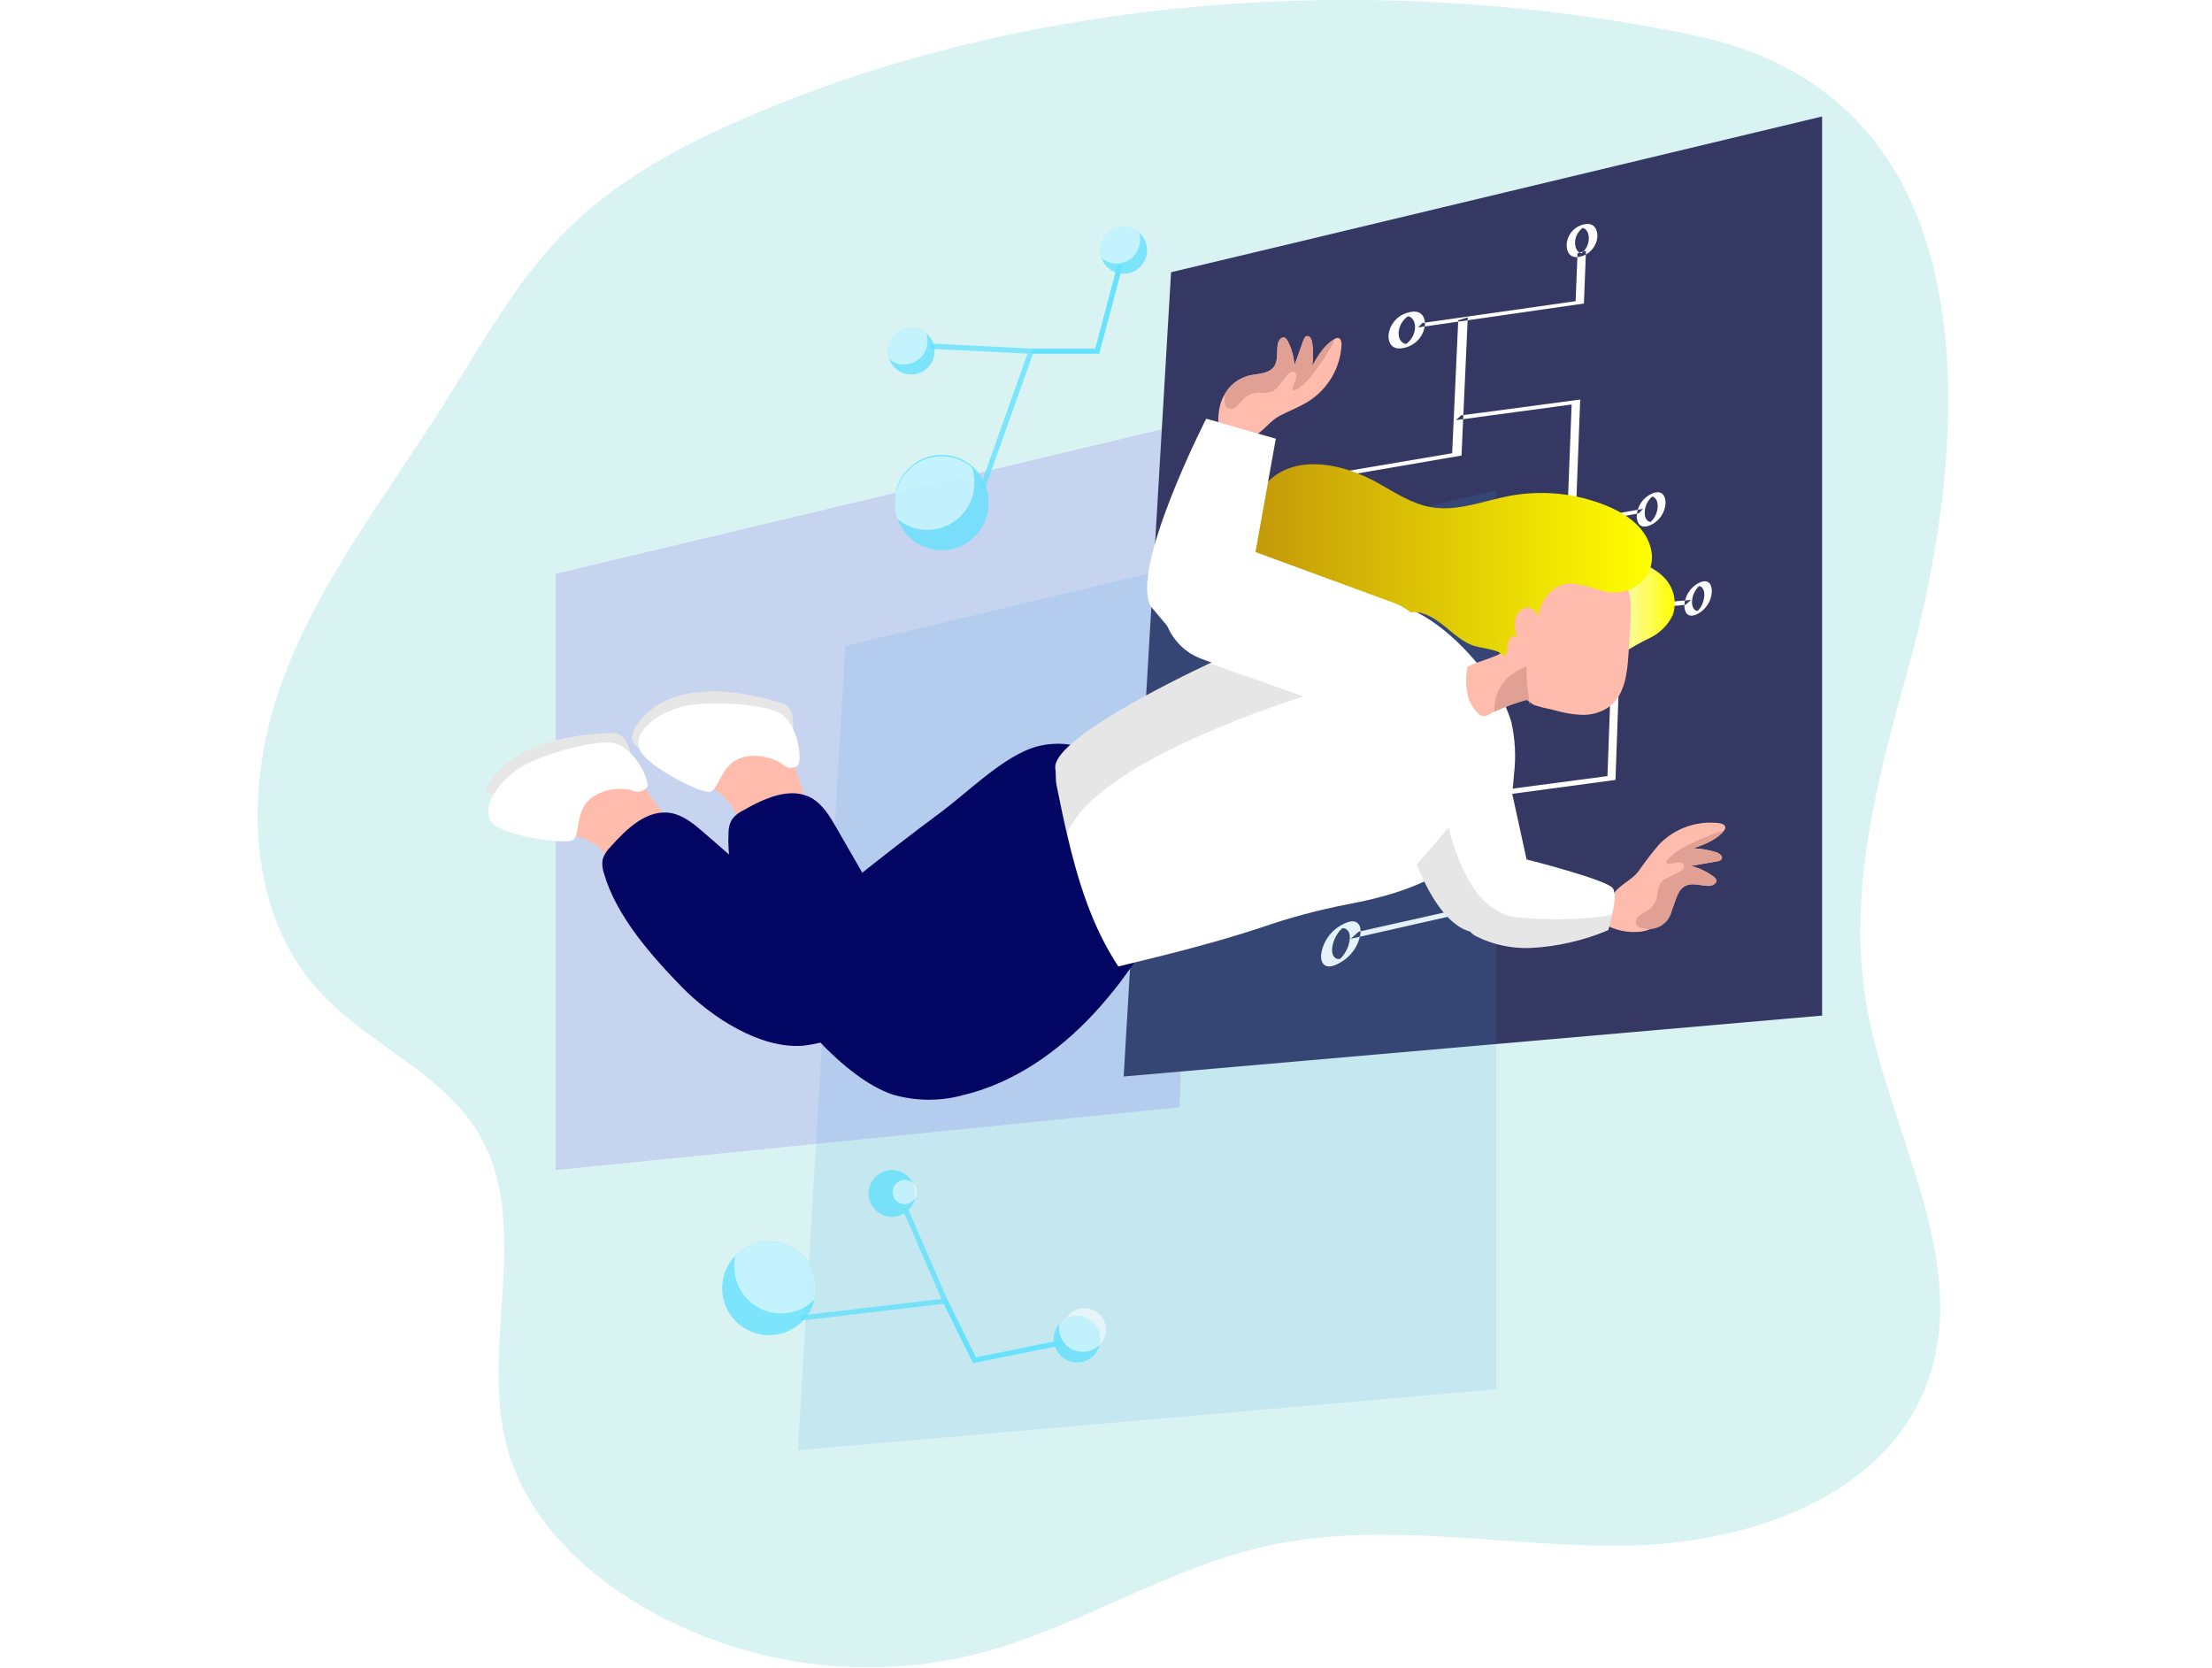
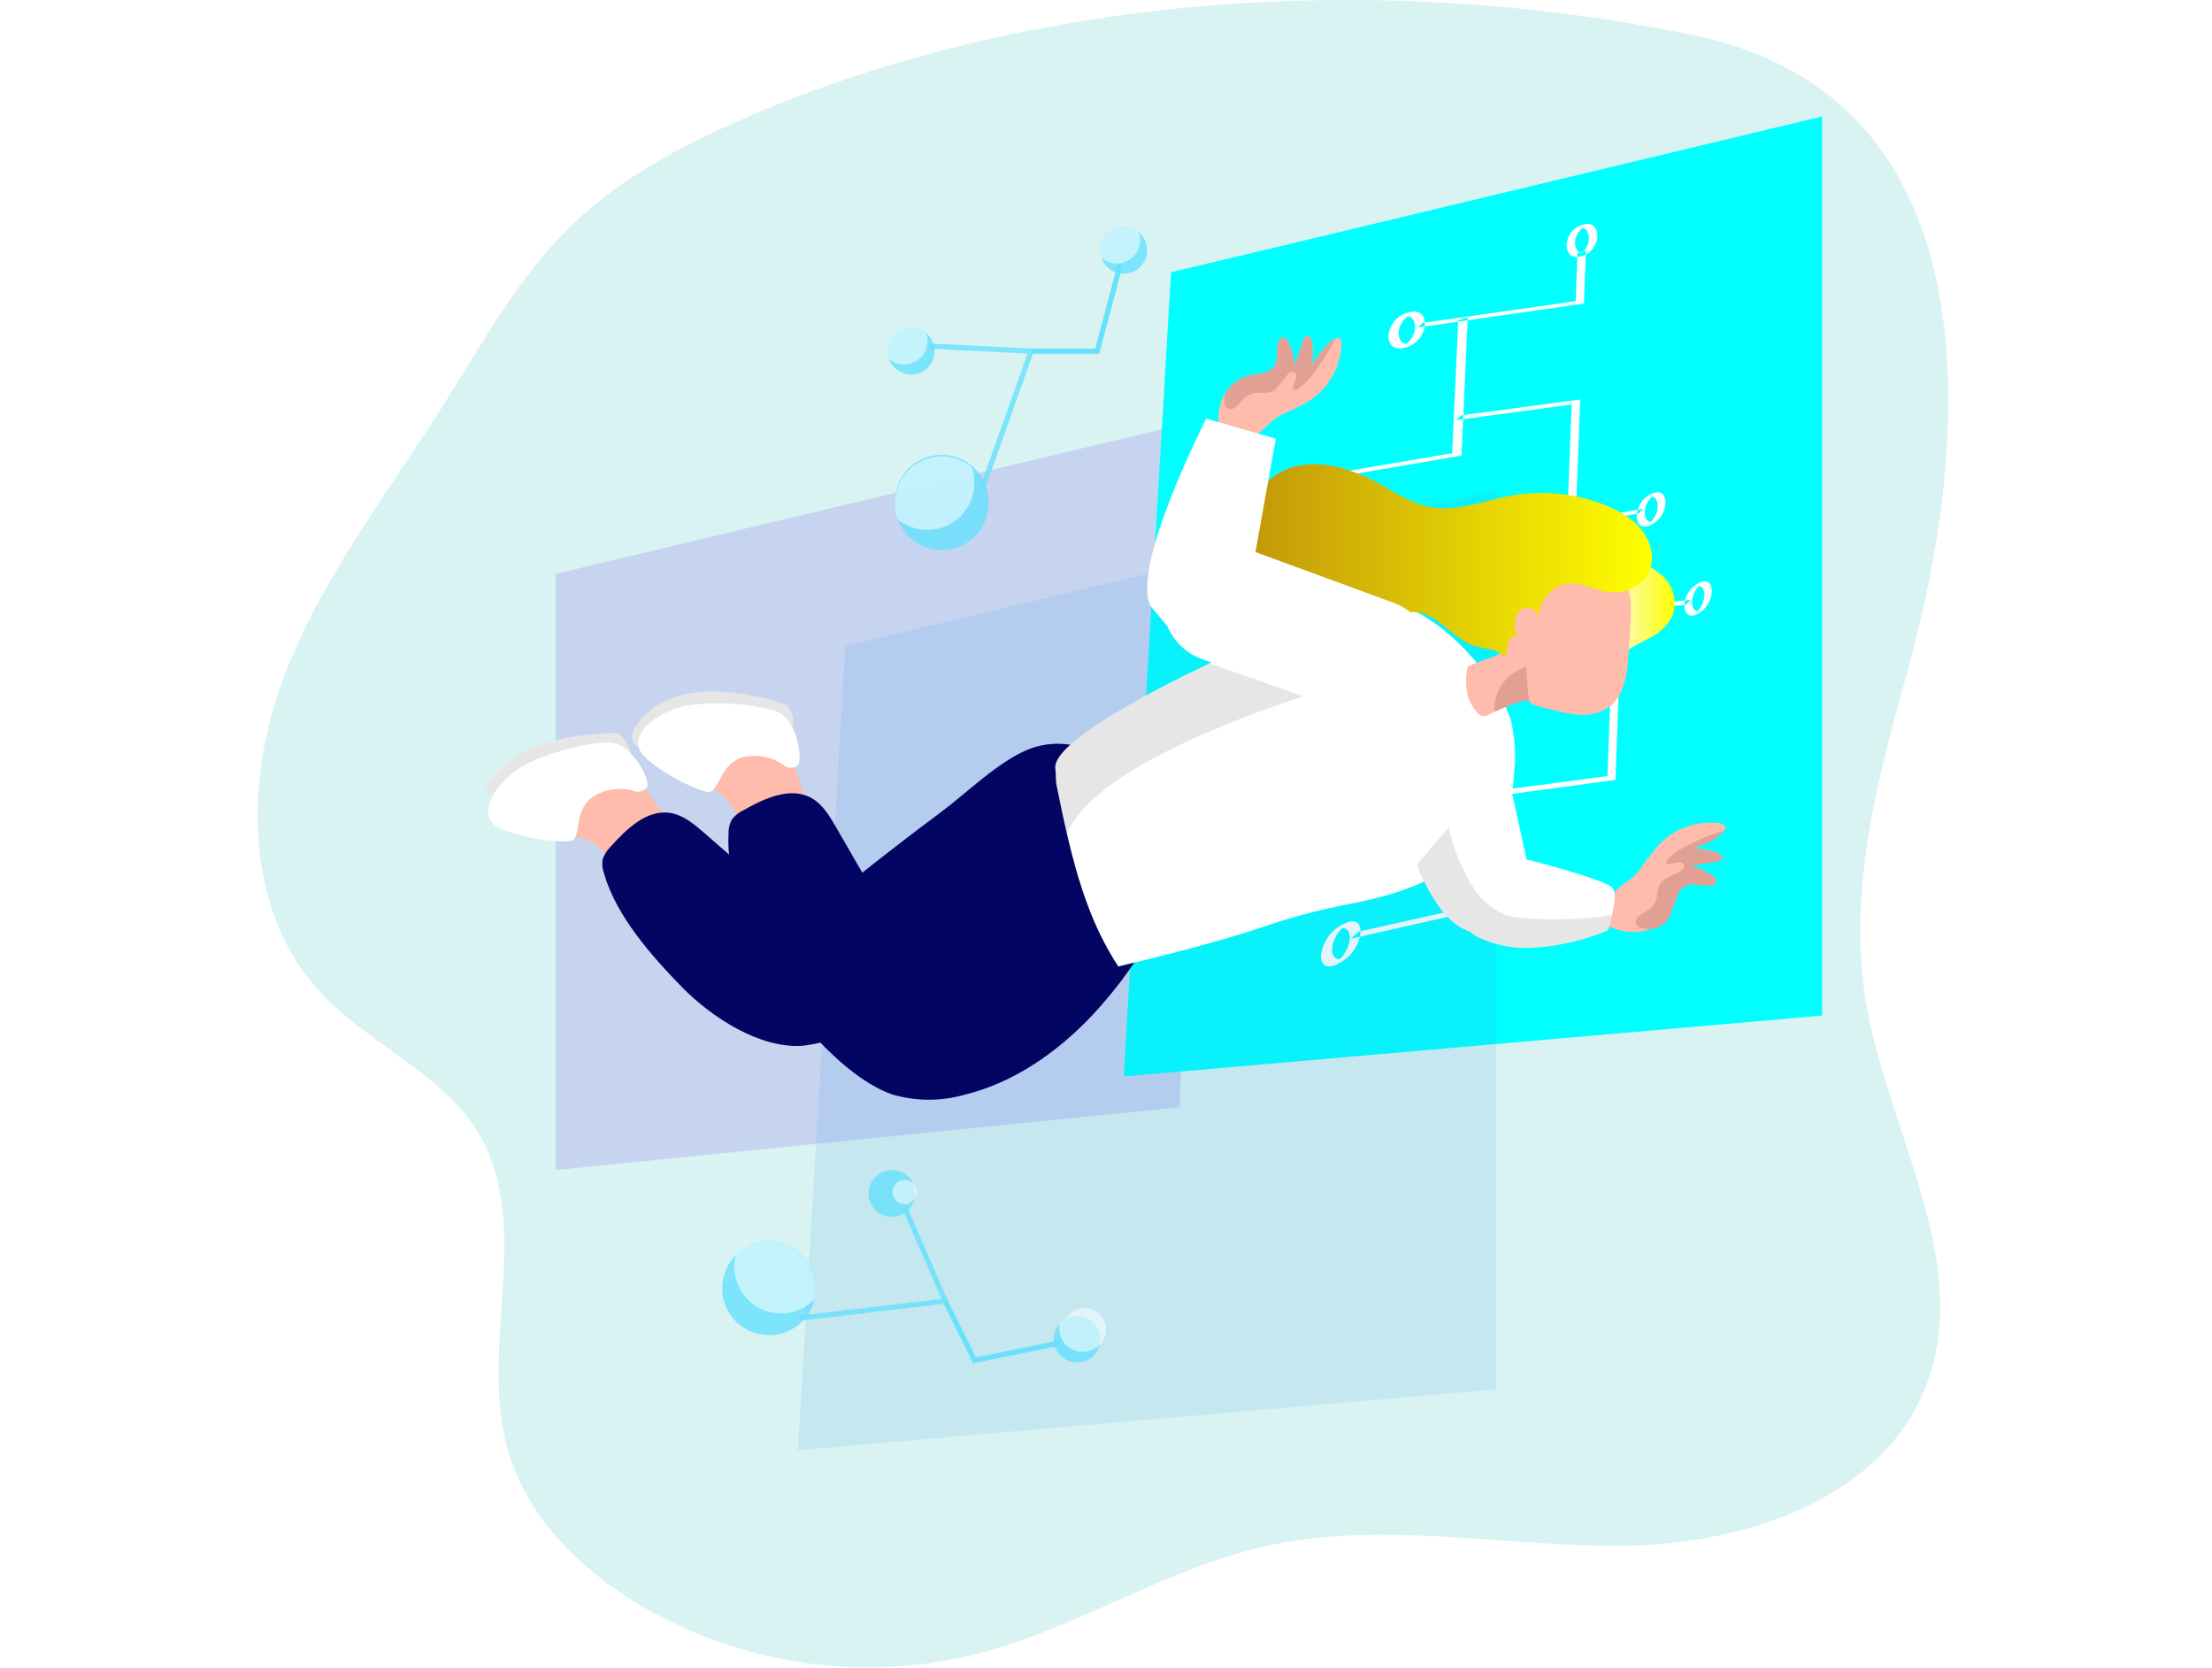
<svg xmlns="http://www.w3.org/2000/svg" style="isolation:isolate" viewBox="0 0 406 306" width="406pt" height="306pt">
  <defs>
    <clipPath id="_clipPath_KEjY4NbBACDIJxiVEqF3HNMqMSkG2ywh">
      <rect width="406" height="306" />
    </clipPath>
  </defs>
  <g clip-path="url(#_clipPath_KEjY4NbBACDIJxiVEqF3HNMqMSkG2ywh)">
    <g>
      <g>
        <g opacity="0.18">
          <animateMotion dur="64s" repeatCount="indefinite" path="M 24 4 C 15 0 8 0 4 8 C 2 12 11 16 15 8 C 18 3 40 12 24 4">

</animateMotion>
          <path d=" M 137.404 21.369 C 125.435 26.518 113.683 32.715 104.392 41.848 C 94.914 51.178 88.45 63.108 81.383 74.326 C 70.768 91.128 58.225 107.07 51.534 125.79 C 44.843 144.51 45.238 167.44 58.719 182.058 C 67.615 191.715 81.264 196.884 87.926 208.161 C 97.81 224.963 87.926 247.004 93.125 265.842 C 96.535 278.088 106.181 287.794 117.112 294.387 C 135.894 305.579 158.352 308.853 179.548 303.49 C 197.843 298.755 214.141 287.774 232.564 283.722 C 254.121 278.958 276.527 284.028 298.597 283.673 C 320.668 283.317 345.634 274.886 353.551 254.269 C 362.229 231.625 346.415 207.637 342.461 183.738 C 339.19 163.744 344.438 143.433 349.914 123.922 C 362.061 80.651 366.508 18.018 310.833 6.454 C 254.289 -5.278 190.469 -1.443 137.404 21.369 Z " fill="#2dbabe" />
        </g>
      </g>
      <g>
        <g opacity="0.18">
          <path d=" M 101.99 105.311 L 221.406 76.846 L 216.503 203.219 L 101.99 214.734 L 101.99 105.311 L 101.99 105.311 Z " fill="#6d4ae1" />
        </g>
      </g>
      <g>
        <animateMotion dur="14s" repeatCount="indefinite" path="M 0 0 C 0.5 -4.5 1 -9 3 -10 C 2 -7 -1 -3.5 0 0">

</animateMotion>
-         <path d=" M 237.457 44.595 L 334.436 21.378 L 334.436 186.387 L 206.244 197.566 L 214.942 49.962 L 237.457 44.595 L 237.457 44.595 Z " fill="#343863" />
+         <path d=" M 237.457 44.595 L 334.436 21.378 L 334.436 186.387 L 206.244 197.566 L 214.942 49.962 L 237.457 44.595 L 237.457 44.595 Z " fill="cyan" />
        <path d=" M 296.512 143.136 L 297.283 121.52 L 239.443 128.291 L 241.588 88.183 L 268.254 83.606 L 269.401 58.255 L 267.651 58.788 L 266.535 83.181 L 239.631 87.738 L 237.368 129.516 L 295.761 122.548 L 295.039 142.434 L 269.075 145.864 L 268.146 166.778 L 249.357 170.998 L 247.933 172.293 L 269.856 167.322 L 270.765 146.605 L 296.512 143.136 L 296.512 143.136 Z  M 310.369 110.105 L 276.023 113.149 L 275.529 124.831 L 277.229 124.001 L 277.654 113.89 L 309.361 111.004 L 310.369 110.105 L 310.369 110.105 Z  M 301.582 93.381 L 289.188 95.605 L 290.038 73.327 L 268.175 76.233 L 267.226 77.103 L 288.467 74.237 L 287.597 96.613 L 300.762 94.222 L 301.582 93.381 L 301.582 93.381 Z  M 290.72 55.705 L 291.096 46.028 L 289.544 46.483 L 289.198 55.27 L 261.069 59.283 L 260.288 60.093 L 290.72 55.705 L 290.72 55.705 Z  M 249.732 171.117 C 249.792 169.842 249.149 168.152 246.312 169.723 C 244.193 170.842 242.757 172.929 242.468 175.308 C 242.399 176.602 243.061 178.362 245.957 176.672 C 248.039 175.539 249.445 173.47 249.732 171.117 Z  M 244.494 174.141 C 244.63 172.708 245.284 171.373 246.332 170.385 C 246.797 170.217 247.844 170.623 247.756 172.253 C 247.62 173.656 246.997 174.968 245.996 175.96 C 245.393 176.158 244.415 175.782 244.494 174.141 Z  M 314.204 108.573 C 314.204 107.525 313.769 106.023 311.792 106.991 C 310.252 107.799 309.25 109.357 309.153 111.093 C 309.153 112.151 309.608 113.673 311.614 112.655 C 313.129 111.838 314.11 110.291 314.204 108.573 L 314.204 108.573 Z  M 310.557 110.391 C 310.608 109.329 311.06 108.326 311.822 107.584 C 312.148 107.495 312.879 107.96 312.81 109.294 C 312.77 110.348 312.344 111.35 311.614 112.111 C 311.219 112.19 310.517 111.716 310.557 110.411 L 310.557 110.391 Z  M 305.704 92.324 C 305.704 91.266 305.249 89.715 303.174 90.604 C 301.565 91.328 300.499 92.894 300.416 94.656 C 300.416 95.734 300.871 97.305 302.976 96.356 C 304.563 95.622 305.613 94.07 305.704 92.324 Z  M 301.879 94.004 C 301.921 92.921 302.394 91.9 303.193 91.167 C 303.539 91.098 304.31 91.602 304.261 92.956 C 304.224 94.025 303.77 95.036 302.996 95.773 C 302.561 95.842 301.839 95.328 301.879 94.004 Z  M 293.191 43.34 C 293.191 42.263 292.717 40.622 290.512 41.235 C 288.821 41.691 287.621 43.191 287.547 44.941 C 287.547 46.028 288.032 47.699 290.265 47.037 C 291.931 46.557 293.107 45.071 293.191 43.34 Z  M 289.089 44.526 C 289.111 43.46 289.63 42.465 290.493 41.838 C 290.858 41.838 291.669 42.431 291.619 43.815 C 291.589 44.862 291.092 45.84 290.265 46.483 C 289.85 46.483 289.089 45.86 289.089 44.526 Z  M 261.543 59.559 C 261.593 58.383 261 56.594 258.381 57.385 C 256.434 57.897 255.02 59.579 254.852 61.585 C 254.793 62.781 255.406 64.551 258.064 63.75 C 259.985 63.217 261.372 61.546 261.543 59.559 L 261.543 59.559 Z  M 256.71 61.022 C 256.796 59.829 257.417 58.739 258.4 58.057 C 258.835 58.008 259.794 58.65 259.725 60.162 C 259.645 61.34 259.052 62.424 258.104 63.127 C 257.55 63.108 256.641 62.495 256.71 61.022 Z " fill-rule="evenodd" fill="rgb(255,255,255)" />
      </g>
      <g>
        <animateMotion dur="10s" repeatCount="indefinite" path="M 0 0 C -5 -4 3.333 -2 5 -3 C 9 -5 13 0 10 0 C 6 0 5 4 0 0">

</animateMotion>
        <path d=" M 177.66 113.178 L 274.639 89.962 L 274.639 254.97 L 146.457 266.149 L 155.155 118.545 L 177.66 113.178 L 177.66 113.178 Z " fill="#429de0" fill-opacity="0.14" />
      </g>
      <g>
        <linearGradient id="_lgradient_0" x1="0" y1="0.5" x2="1" y2="0.5" gradientTransform="matrix(11.351,0,0,17.175,296.03,102.872)" gradientUnits="userSpaceOnUse">
          <stop offset="0%" stop-opacity="1" style="stop-color:lightgoldenrodyellow" />
          <stop offset="100%" stop-opacity="1" style="stop-color:yellow" />
        </linearGradient>
        <path d=" M 305.635 106.201 C 307.289 108.024 307.816 110.605 307.008 112.931 C 306.119 114.747 304.642 116.21 302.818 117.083 C 301.007 117.946 299.26 118.937 297.589 120.048 C 297.095 118.071 298.4 115.995 298.39 113.92 C 298.39 112.062 297.401 110.381 296.64 108.672 C 296.071 107.532 295.894 106.236 296.136 104.985 C 297.362 100.547 303.915 104.165 305.635 106.201 Z " fill="url(#_lgradient_0)" />
        <path d=" M 146.24 141.733 C 145.627 139.519 144.975 137.226 143.482 135.486 C 141.93 133.829 139.91 132.684 137.69 132.205 C 132.894 130.988 127.812 131.672 123.507 134.112 C 122.904 134.386 122.415 134.861 122.124 135.456 C 121.992 135.931 122.009 136.435 122.173 136.899 C 122.875 139.43 125.138 141.199 127.342 142.563 C 129.546 143.927 132.027 145.093 133.697 147.109 C 136.831 150.905 137.947 162.706 145.607 158.97 C 152.002 155.837 147.554 146.467 146.24 141.733 Z " fill="rgb(255,187,171)" />
        <path d=" M 145.538 133.727 C 145.538 133.727 146.012 130.623 144.214 129.309 C 144.214 129.309 125.751 122.39 117.696 131.977 C 109.64 141.565 132.926 137.048 132.926 137.048 L 145.538 133.727 Z " fill="#e6e6e6" />
        <path d=" M 146.517 140.438 C 145.703 141.105 144.524 141.08 143.739 140.378 C 142.326 139.153 138.303 137.908 135.299 139.39 C 132.294 140.873 131.889 144.885 130.307 145.32 C 128.726 145.755 118.565 140.507 117.369 137.532 C 116.174 134.557 119.939 131.266 124.644 129.833 C 129.349 128.399 140.952 129.151 143.601 131.177 C 146.25 133.203 147.248 138.59 146.517 140.438 Z " fill="rgb(255,255,255)" />
        <path d=" M 205.651 180.21 C 204.079 182.256 202.419 184.233 200.66 186.14 C 194.176 193.059 186.071 198.752 176.85 200.966 C 172.587 202.15 168.079 202.12 163.833 200.877 C 155.007 197.912 144.303 185.448 140.458 177.314 C 137.038 170.069 133.282 161.026 133.717 152.891 C 133.7 152.017 133.915 151.154 134.34 150.391 C 134.895 149.662 135.622 149.081 136.455 148.701 C 140.319 146.506 145.103 144.302 148.978 146.477 C 150.954 147.613 152.249 149.719 153.406 151.725 Q 156.292 156.746 159.197 161.777 C 162.587 167.707 165.217 171.453 171.631 167.41 C 177.294 163.842 181.841 158.673 186.644 154.087 C 193.029 147.999 200.768 142.227 209.585 142.276 C 213.34 142.276 217.373 143.591 219.419 146.744 C 222.532 151.537 219.755 157.853 216.899 162.805 C 213.533 168.845 209.775 174.659 205.651 180.21 L 205.651 180.21 Z " fill="rgb(02,05,98)" />
        <path d=" M 119.03 145.607 C 117.867 143.623 116.285 141.916 114.394 140.606 C 112.383 139.547 110.099 139.123 107.842 139.39 C 102.91 139.803 98.328 142.104 95.052 145.815 C 94.567 146.265 94.261 146.876 94.192 147.534 C 94.217 148.027 94.393 148.499 94.696 148.888 C 96.189 151.043 98.877 151.992 101.437 152.545 C 103.997 153.099 106.685 153.415 108.919 154.779 C 113.119 157.349 118.022 168.142 124.041 162.113 C 129.072 157.072 121.817 149.659 119.03 145.607 Z " fill="rgb(255,187,171)" />
        <path d=" M 115.758 138.273 C 115.758 138.273 115.195 135.19 113.07 134.527 C 113.07 134.527 93.362 133.994 88.855 145.686 C 88.855 145.686 104.886 145.528 104.886 145.528 L 115.758 138.273 Z " fill="#e6e6e6" />
        <path d=" M 118.872 144.292 C 118.32 145.191 117.195 145.552 116.223 145.142 C 114.493 144.451 110.293 144.579 107.94 146.991 C 105.588 149.402 106.497 153.297 105.133 154.176 C 103.769 155.056 92.462 153.455 90.367 151.033 C 88.272 148.612 90.753 144.273 94.736 141.377 C 98.719 138.481 109.927 135.447 113.09 136.484 C 116.253 137.522 118.961 142.316 118.872 144.292 Z " fill="rgb(255,255,255)" />
        <path d=" M 199.978 166.768 C 193.79 171.581 187.198 178.016 179.894 180.773 C 171.414 183.976 162.973 187.247 154.384 190.173 C 152.156 191.028 149.833 191.612 147.465 191.912 C 139.489 192.574 130.495 186.615 125.168 181.159 C 119.574 175.426 113.08 168.092 110.846 160.255 C 110.551 159.435 110.472 158.553 110.619 157.695 C 110.912 156.825 111.41 156.038 112.072 155.402 C 115.037 152.081 118.812 148.424 123.191 149.224 C 125.464 149.649 127.332 151.201 129.121 152.743 L 137.868 160.363 C 141.12 163.19 144.965 166.215 149.235 165.622 C 151.962 165.236 154.236 163.427 156.381 161.668 Q 164.347 155.273 172.531 149.185 C 177.472 145.528 183.284 139.667 188.997 137.433 C 194.146 135.456 201.46 136.445 203.822 141.95 C 205.858 146.744 204.425 152.941 203.15 157.764 C 202.567 159.701 201.678 165.444 199.978 166.768 Z " fill="rgb(02, 05, 98)" />
        <path d=" M 275.944 167.717 C 274.343 169.98 272.317 171.552 269.856 170.959 C 269.645 170.922 269.44 170.863 269.243 170.781 C 265.022 169.199 261.889 163.279 260.011 158.653 C 259.228 156.735 258.552 154.775 257.985 152.783 L 273.621 127.688 L 280.194 157.715 C 280.194 157.715 278.771 163.763 275.944 167.717 Z " fill="rgb(255,255,255)" />
        <path d=" M 247.34 165.967 C 241.975 167.003 236.69 168.42 231.526 170.208 C 222.908 173.074 214.072 175.228 205.265 177.373 C 200.442 170.079 197.833 161.668 195.846 153.099 C 195.154 150.134 194.532 147.099 193.929 144.115 C 193.721 143.126 193.84 142.059 193.701 141.031 C 193.01 135.931 215.04 125.009 222.008 121.748 Q 231.951 117.083 242.231 113.218 C 247.172 111.36 252.687 109.62 257.689 111.36 C 264.36 113.683 270.933 120.66 274.59 126.492 C 275.822 128.362 276.771 130.403 277.407 132.551 C 278.102 135.677 278.266 138.898 277.891 142.078 C 277.585 145.815 277.387 149.116 274.926 151.883 C 272.02 154.985 268.693 157.663 265.042 159.84 C 259.656 163.131 253.508 164.811 247.34 165.967 Z " fill="rgb(255,255,255)" />
        <g opacity="0.1">
          <path d=" M 195.846 153.099 C 195.154 150.134 194.532 147.099 193.929 144.115 C 193.721 143.126 193.84 142.059 193.701 141.031 C 193.01 135.931 215.04 125.009 222.008 121.748 L 239.315 127.816 C 239.315 127.816 200.996 139.42 195.846 153.099 Z " fill="rgb(2,2,2)" style="&#10;" />
        </g>
        <path d=" M 305.635 106.201 C 307.289 108.024 307.816 110.605 307.008 112.931 C 306.119 114.747 304.642 116.21 302.818 117.083 C 301.007 117.946 299.26 118.937 297.589 120.048 C 297.095 118.071 298.4 115.995 298.39 113.92 C 298.39 112.062 297.401 110.381 296.64 108.672 C 296.071 107.532 295.894 106.236 296.136 104.985 C 297.362 100.547 303.915 104.165 305.635 106.201 Z " fill="none" />
        <path d=" M 285.59 130.416 L 284.602 130.169 C 283.622 129.987 282.655 129.742 281.706 129.437 C 280.965 129.131 280.935 128.854 280.392 128.518 C 280.236 128.459 280.063 128.459 279.907 128.518 C 277.97 129.055 276.085 129.763 274.274 130.633 L 273.285 131.127 C 272.964 131.335 272.59 131.448 272.208 131.453 C 271.715 131.346 271.285 131.047 271.012 130.623 C 270.413 129.92 269.929 129.126 269.579 128.271 C 269.025 126.369 268.944 124.36 269.342 122.42 C 269.342 122.143 272.959 120.997 273.394 120.809 C 274.382 120.384 275.736 120.077 276.023 119.069 C 276.31 118.061 275.361 116.015 275.203 114.948 C 274.921 113.633 275.003 112.266 275.44 110.994 C 276.221 109.017 278.128 107.831 279.937 106.784 C 281.574 105.772 283.313 104.937 285.126 104.293 C 288.308 103.274 291.735 103.316 294.891 104.412 C 295.69 104.667 296.439 105.058 297.105 105.568 C 299.437 107.476 299.457 110.965 299.269 113.969 L 298.904 120.008 C 298.676 123.537 298.232 127.52 295.425 129.674 C 293.88 130.769 292.007 131.303 290.117 131.187 C 288.584 131.099 287.066 130.84 285.59 130.416 L 285.59 130.416 Z " fill="rgb(255,187,171)" />
        <linearGradient id="_lgradient_1" x1="0" y1="0.5" x2="1" y2="0.5" gradientTransform="matrix(86.39,0,0,36.693,216.814,85.193)" gradientUnits="userSpaceOnUse">
          <stop offset="0%" stop-opacity="1" style="stop-color:darkgoldenrod" />
          <stop offset="100%" stop-opacity="1" style="stop-color: yellow;" />
        </linearGradient>
        <path d=" M 294.772 108.573 C 292.539 108.177 290.344 106.981 288.061 107.09 C 284.711 107.238 282.596 110.49 282.24 113.534 C 282.283 112.811 281.913 112.125 281.285 111.765 C 280.656 111.404 279.877 111.431 279.275 111.834 C 277.772 112.902 277.703 115.462 278.563 116.915 C 278.322 116.765 278.031 116.717 277.755 116.782 C 277.479 116.847 277.239 117.019 277.09 117.26 C 276.81 117.762 276.664 118.327 276.665 118.901 C 276.678 119.474 276.505 120.036 276.171 120.502 C 274.797 119.02 272.465 119.128 270.537 118.526 C 268.61 117.923 266.871 116.331 265.2 114.977 C 263.53 113.623 261.612 112.328 259.468 112.328 C 257.982 112.42 256.536 112.845 255.237 113.574 C 251.605 115.318 248.138 117.389 244.879 119.761 C 243.544 120.942 241.877 121.684 240.106 121.886 C 238.095 121.829 236.109 121.428 234.235 120.7 C 230.486 119.337 226.982 117.378 223.857 114.898 C 221.567 113.309 219.623 111.271 218.144 108.909 C 216.659 106.507 216.402 103.544 217.452 100.923 C 219.498 96.534 225.25 95.556 228.917 92.403 C 230.558 90.98 231.783 89.102 233.464 87.718 C 238.751 83.409 246.718 85.247 252.697 88.528 C 255.929 90.308 259.072 92.482 262.71 93.095 C 267.533 93.925 272.317 91.899 277.13 90.999 C 283.046 89.904 289.151 90.515 294.733 92.759 C 297.836 94.014 300.89 95.931 302.373 98.936 C 305.051 104.392 300.871 109.255 295.375 108.672 L 294.772 108.573 Z " fill="url(#_lgradient_1)" />
        <path d=" M 280.826 129.408 C 280.767 129.22 280.708 129.052 280.649 128.874 C 280.621 128.733 280.544 128.607 280.431 128.518 C 280.275 128.459 280.103 128.459 279.947 128.518 C 278.013 129.053 276.13 129.761 274.323 130.633 L 274.323 130.633 C 274.323 130.633 273.552 124.762 280.194 122.331 C 280.161 124.693 280.376 127.051 280.836 129.368 C 280.836 129.368 280.836 129.388 280.826 129.408 Z " fill="rgb(224,161,148)" />
        <path d=" M 313.611 162.587 C 312.178 162.587 310.646 161.915 309.351 162.587 C 307.829 163.328 307.601 165.345 306.91 166.887 C 306.116 168.565 304.697 169.867 302.956 170.514 C 302.415 170.719 301.856 170.872 301.286 170.969 C 298.866 171.274 296.414 170.763 294.318 169.516 C 294.318 169.516 296.018 164.248 296.344 163.803 C 297.461 162.31 299.497 161.5 300.712 159.938 C 301.889 158.227 303.152 156.578 304.498 154.997 C 307.36 152.019 311.459 150.565 315.558 151.073 C 316.062 151.142 316.685 151.389 316.675 151.903 C 316.647 152.111 316.553 152.305 316.408 152.456 L 316.408 152.456 C 315.024 154.137 312.869 154.937 310.814 155.678 C 312.227 155.731 313.626 155.973 314.975 156.4 C 315.568 156.578 316.289 157.141 315.963 157.675 C 315.765 157.903 315.484 158.042 315.182 158.06 L 310.329 158.91 C 311.843 159.277 313.266 159.95 314.51 160.887 C 314.73 161.024 314.9 161.229 314.994 161.47 C 315.153 162.152 314.293 162.587 313.611 162.587 Z " fill="rgb(255,187,171)" />
        <path d=" M 313.611 162.587 C 312.178 162.587 310.646 161.915 309.351 162.587 C 307.829 163.328 307.601 165.345 306.91 166.887 C 306.72 168.115 306.006 169.201 304.954 169.863 C 303.901 170.525 302.614 170.697 301.424 170.336 C 301.047 170.299 300.696 170.127 300.436 169.852 C 300.117 169.28 300.25 168.562 300.752 168.142 C 301.254 167.764 301.79 167.433 302.353 167.153 C 303.243 166.561 303.875 165.653 304.122 164.613 C 304.172 163.725 304.397 162.855 304.785 162.053 C 305.152 161.627 305.612 161.289 306.129 161.065 L 308.106 160.077 C 308.408 159.941 308.68 159.746 308.906 159.503 C 309.132 159.246 309.172 158.874 309.005 158.574 C 308.745 158.317 308.378 158.2 308.017 158.258 C 307.256 158.317 305.051 159.138 306.089 157.744 C 306.911 156.852 307.885 156.112 308.965 155.56 C 311.101 154.385 313.345 153.418 315.667 152.674 C 315.918 152.589 316.176 152.526 316.437 152.486 L 316.437 152.486 C 315.054 154.166 312.899 154.967 310.843 155.708 C 312.256 155.76 313.656 156.003 315.004 156.43 C 315.597 156.608 316.319 157.171 315.993 157.705 C 315.795 157.933 315.513 158.071 315.212 158.09 L 310.359 158.94 C 311.873 159.307 313.296 159.979 314.54 160.917 C 314.76 161.054 314.93 161.259 315.024 161.5 C 315.153 162.152 314.293 162.587 313.611 162.587 Z " fill="rgb(224,161,148)" />
        <path d=" M 234.541 63.108 C 234.274 64.521 234.679 66.152 233.819 67.308 C 232.831 68.682 230.795 68.544 229.154 68.959 C 227.339 69.442 225.789 70.626 224.845 72.25 C 224.545 72.744 224.296 73.267 224.104 73.812 C 223.38 76.139 223.446 78.641 224.292 80.928 C 224.292 80.928 229.777 80.187 230.281 79.94 C 231.951 79.099 233.108 77.241 234.857 76.322 C 236.607 75.403 238.692 74.642 240.432 73.485 C 243.87 71.185 246.021 67.397 246.233 63.266 C 246.233 62.752 246.125 62.09 245.611 62.02 C 245.401 62.009 245.194 62.064 245.018 62.178 L 245.018 62.178 C 243.12 63.236 241.944 65.213 240.857 67.12 C 241.044 65.72 241.044 64.301 240.857 62.9 C 240.778 62.277 240.362 61.467 239.769 61.694 C 239.493 61.803 239.364 62.119 239.256 62.396 L 237.585 67.061 C 237.49 65.499 237.069 63.974 236.35 62.584 C 236.25 62.342 236.077 62.138 235.856 62.001 C 235.253 61.694 234.66 62.455 234.541 63.108 Z " fill="rgb(255,187,171)" />
        <path d=" M 234.541 63.108 C 234.274 64.521 234.679 66.152 233.819 67.308 C 232.831 68.682 230.795 68.544 229.154 68.959 C 227.339 69.442 225.789 70.626 224.845 72.25 C 224.761 72.746 224.731 73.25 224.756 73.752 C 224.745 74.108 224.857 74.457 225.072 74.741 C 225.572 75.161 226.302 75.161 226.802 74.741 C 227.275 74.32 227.706 73.853 228.087 73.347 C 228.827 72.573 229.834 72.11 230.904 72.052 C 231.788 72.163 232.685 72.096 233.543 71.855 C 234.024 71.566 234.436 71.175 234.749 70.708 L 236.112 69.038 C 236.296 68.757 236.539 68.521 236.824 68.346 C 237.113 68.166 237.485 68.194 237.743 68.415 C 237.964 68.726 238.012 69.128 237.872 69.483 C 237.684 70.214 236.478 72.28 238.04 71.459 C 239.048 70.812 239.934 69.992 240.659 69.038 C 242.196 67.145 243.543 65.105 244.682 62.949 C 244.814 62.72 244.923 62.479 245.008 62.228 L 245.008 62.228 C 243.11 63.285 241.934 65.262 240.847 67.17 C 241.035 65.769 241.035 64.35 240.847 62.949 C 240.768 62.327 240.353 61.516 239.76 61.744 C 239.483 61.852 239.354 62.169 239.246 62.445 L 237.585 67.061 C 237.49 65.499 237.069 63.974 236.35 62.584 C 236.25 62.342 236.077 62.138 235.856 62.001 C 235.253 61.694 234.66 62.455 234.541 63.108 Z " fill="rgb(224,161,148)" />
        <path d=" M 295.178 170.712 C 290.674 172.612 285.875 173.715 280.994 173.973 C 277.51 174.126 274.043 173.387 270.923 171.828 C 270.514 171.619 270.151 171.33 269.856 170.978 C 269.341 170.401 269.026 169.673 268.956 168.903 C 268.643 166.667 269.037 164.39 270.083 162.39 C 272.989 157.27 280.224 157.734 280.224 157.734 C 280.224 157.734 295.049 161.48 296.037 163.032 C 296.631 163.882 296.304 166.086 295.899 167.924 C 295.583 169.437 295.178 170.712 295.178 170.712 Z " fill="rgb(255,255,255)" />
        <path d=" M 294.772 108.573 C 292.539 108.177 290.344 106.981 288.061 107.09 C 284.711 107.238 282.596 110.49 282.24 113.534 C 282.283 112.811 281.913 112.125 281.285 111.765 C 280.656 111.404 279.877 111.431 279.275 111.834 C 277.772 112.902 277.703 115.462 278.563 116.915 C 278.322 116.765 278.031 116.717 277.755 116.782 C 277.479 116.847 277.239 117.019 277.09 117.26 C 276.81 117.762 276.664 118.327 276.665 118.901 C 276.678 119.474 276.505 120.036 276.171 120.502 C 274.797 119.02 272.465 119.128 270.537 118.526 C 268.61 117.923 266.871 116.331 265.2 114.977 C 263.53 113.623 261.612 112.328 259.468 112.328 C 257.982 112.42 256.536 112.845 255.237 113.574 C 251.605 115.318 248.138 117.389 244.879 119.761 C 243.544 120.942 241.877 121.684 240.106 121.886 C 238.095 121.829 236.109 121.428 234.235 120.7 C 230.486 119.337 226.982 117.378 223.857 114.898 C 221.567 113.309 219.623 111.271 218.144 108.909 C 216.659 106.507 216.402 103.544 217.452 100.923 C 219.498 96.534 225.25 95.556 228.917 92.403 C 230.558 90.98 231.783 89.102 233.464 87.718 C 238.751 83.409 246.718 85.247 252.697 88.528 C 255.929 90.308 259.072 92.482 262.71 93.095 C 267.533 93.925 272.317 91.899 277.13 90.999 C 283.046 89.904 289.151 90.515 294.733 92.759 C 297.836 94.014 300.89 95.931 302.373 98.936 C 305.051 104.392 300.871 109.255 295.375 108.672 L 294.772 108.573 Z " fill="none" />
        <path d=" M 262.287 124.636 L 262.287 124.636 C 260.212 130.287 253.939 133.189 248.289 131.114 L 220.558 120.927 C 214.908 118.851 212.005 112.579 214.081 106.929 L 214.081 106.929 C 216.157 101.278 222.429 98.376 228.08 100.451 L 255.81 110.638 C 261.461 112.713 264.363 118.986 262.287 124.636 Z " fill="rgb(255,255,255)" />
        <path d=" M 229.787 104.945 L 234.165 80.513 L 221.396 76.836 C 221.396 76.836 207.252 104.51 211.265 111.34 C 211.265 111.34 218.46 119.88 218.46 119.88 C 218.46 119.88 229.006 118.862 229.787 104.945 Z " fill="rgb(255,255,255)" />
        <g opacity="0.1">
          <path d=" M 295.178 170.712 C 290.674 172.612 285.875 173.715 280.994 173.973 C 277.51 174.126 274.043 173.387 270.923 171.828 C 270.514 171.619 270.151 171.33 269.856 170.978 C 269.645 170.942 269.44 170.883 269.243 170.801 C 265.022 169.219 261.889 163.299 260.011 158.673 L 260.09 158.614 L 265.922 151.844 C 266.723 155.563 268.129 159.125 270.083 162.39 C 271.429 164.741 273.479 166.611 275.944 167.737 C 276.619 168.024 277.331 168.217 278.059 168.31 C 284.007 168.964 290.015 168.835 295.929 167.924 C 295.583 169.437 295.178 170.712 295.178 170.712 Z " fill="rgb(2,2,2)" />
        </g>
        <animateMotion dur="14s" repeatCount="indefinite" path="M 0 0 C 0.5 -4.5 1 -9 3 -10 C 5 -11 7 -4 4 -6 A 1 1 0 0 0 0 0">

</animateMotion>
      </g>
      <g>
        <animateMotion dur="7s" repeatCount="indefinite" path="M 0 0 C 0.5 -4.5 1 -9 3 -10 C 2 -7 -1 -3.5 0 0">

</animateMotion>
        <g opacity="0.82">
          <path d=" M 181.446 92.373 C 181.451 96.568 178.43 100.154 174.295 100.861 C 170.161 101.567 166.12 99.188 164.732 95.23 C 164.402 94.314 164.235 93.347 164.238 92.373 C 164.132 89.23 165.748 86.279 168.454 84.675 C 171.159 83.072 174.524 83.072 177.23 84.675 C 179.936 86.279 181.552 89.23 181.446 92.373 L 181.446 92.373 Z " fill="rgb(104,225,253)" />
        </g>
        <g opacity="0.55">
          <path d=" M 178.846 88.637 C 178.849 90.919 177.944 93.109 176.331 94.724 C 174.718 96.339 172.53 97.246 170.247 97.246 C 168.232 97.265 166.277 96.564 164.732 95.269 C 164.402 94.353 164.235 93.386 164.238 92.413 C 164.216 89.054 166.149 85.99 169.189 84.563 C 172.23 83.136 175.822 83.608 178.392 85.771 C 178.704 86.694 178.857 87.663 178.846 88.637 L 178.846 88.637 Z " fill="rgb(255,255,255)" />
        </g>
        <g opacity="0.82">
          <path d=" M 171.542 64.442 C 171.54 66.535 170.032 68.322 167.97 68.676 C 165.907 69.03 163.89 67.847 163.19 65.875 C 163.022 65.416 162.938 64.931 162.943 64.442 C 162.943 62.067 164.868 60.142 167.243 60.142 C 168.25 60.132 169.229 60.483 170 61.131 C 170.982 61.95 171.547 63.164 171.542 64.442 Z " fill="rgb(104,225,253)" />
        </g>
        <g opacity="0.55">
          <path d=" M 170.247 62.584 C 170.247 64.958 168.322 66.883 165.948 66.883 C 164.94 66.893 163.962 66.543 163.19 65.895 C 163.022 65.436 162.938 64.95 162.943 64.462 C 162.938 63.318 163.389 62.219 164.196 61.409 C 165.002 60.598 166.099 60.142 167.243 60.142 C 168.25 60.132 169.229 60.483 170 61.131 C 170.166 61.597 170.25 62.089 170.247 62.584 Z " fill="rgb(255,255,255)" />
        </g>
        <g opacity="0.82">
          <path d=" M 210.543 45.93 C 210.551 48.031 209.037 49.83 206.965 50.183 C 204.893 50.536 202.87 49.339 202.182 47.353 C 202.022 46.895 201.942 46.414 201.944 45.93 C 201.944 43.554 203.868 41.626 206.244 41.62 C 207.251 41.612 208.229 41.962 209.001 42.609 C 209.984 43.431 210.549 44.649 210.543 45.93 Z " fill="rgb(104,225,253)" />
        </g>
        <g opacity="0.55">
          <path d=" M 209.249 44.062 C 209.249 45.734 208.28 47.254 206.764 47.96 C 205.249 48.666 203.461 48.429 202.182 47.353 C 202.022 46.895 201.942 46.414 201.944 45.93 C 201.944 43.554 203.868 41.626 206.244 41.62 C 207.251 41.612 208.229 41.962 209.001 42.609 C 209.167 43.075 209.251 43.567 209.249 44.062 L 209.249 44.062 Z " fill="rgb(255,255,255)" />
        </g>
        <g opacity="0.82">
          <path d=" M 180.754 89.774 L 179.864 89.448 L 188.601 64.897 L 170.643 63.997 L 170.692 63.048 L 189.926 64.007 L 180.754 89.774 L 180.754 89.774 Z " fill="rgb(104,225,253)" />
        </g>
        <path d=" M 201.757 64.926 L 189.264 64.926 L 189.264 63.977 L 201.025 63.977 L 205.147 48.46 L 206.066 48.707 L 201.757 64.926 L 201.757 64.926 Z " fill="rgb(104,225,253)" />
      </g>
      <g>
        <animateMotion dur="3.5s" repeatCount="indefinite" path="M 0 0 C 0.5 -4.5 1 -9 3 -10 C 2 -7 -1 -3.5 0 0">

</animateMotion>
        <g opacity="0.82">
          <path d=" M 144.985 244.148 C 141.864 245.695 138.118 245.21 135.496 242.918 C 132.873 240.626 131.889 236.979 133.004 233.679 C 134.119 230.379 137.113 228.077 140.589 227.845 C 144.064 227.614 147.336 229.5 148.879 232.623 C 149.782 234.428 150.014 236.495 149.531 238.455 C 148.933 240.932 147.268 243.016 144.985 244.148 L 144.985 244.148 Z " fill="rgb(104,225,253)" />
        </g>
        <g opacity="0.55">
          <path d=" M 147.179 240.165 C 144.185 241.645 140.604 241.257 137.996 239.17 C 135.388 237.083 134.225 233.675 135.012 230.429 C 136.958 228.439 139.748 227.516 142.497 227.952 C 145.246 228.388 147.614 230.129 148.849 232.623 C 149.753 234.428 149.984 236.495 149.501 238.455 C 148.831 239.154 148.046 239.732 147.179 240.165 L 147.179 240.165 Z " fill="rgb(255,255,255)" />
        </g>
        <g opacity="0.82">
          <path d=" M 165.632 222.888 C 163.826 223.781 161.641 223.301 160.377 221.732 C 159.113 220.162 159.108 217.926 160.366 216.351 C 161.623 214.777 163.805 214.287 165.615 215.173 C 167.425 216.058 168.377 218.082 167.905 220.041 C 167.606 221.28 166.774 222.323 165.632 222.888 Z " fill="rgb(104,225,253)" />
        </g>
        <g opacity="0.55">
          <path d=" M 166.729 220.901 C 165.686 221.223 164.564 220.744 164.074 219.769 C 163.585 218.793 163.871 217.607 164.752 216.963 C 165.633 216.319 166.85 216.406 167.631 217.168 C 168.412 217.931 168.528 219.145 167.905 220.041 C 167.563 220.39 167.165 220.681 166.729 220.901 Z " fill="rgb(255,255,255)" />
        </g>
        <g opacity="0.82">
          <path d=" M 199.523 249.633 C 197.649 250.517 195.412 249.938 194.201 248.258 C 192.99 246.577 193.15 244.271 194.581 242.774 C 194.926 242.431 195.323 242.144 195.757 241.924 C 197.886 240.87 200.466 241.742 201.519 243.871 C 202.573 246 201.701 248.58 199.572 249.633 L 199.523 249.633 Z " fill="rgb(104,225,253)" />
        </g>
        <g opacity="0.55">
          <path d=" M 200.62 247.647 C 199.122 248.391 197.328 248.198 196.021 247.152 C 194.715 246.107 194.134 244.399 194.532 242.774 C 194.877 242.431 195.274 242.144 195.708 241.924 C 196.611 240.488 198.329 239.789 199.978 240.185 C 201.627 240.582 202.84 241.986 202.992 243.675 C 203.144 245.364 202.201 246.962 200.65 247.647 L 200.62 247.647 Z " fill="rgb(255,255,255)" />
        </g>
        <g opacity="0.82">
          <path d=" M 147.021 242.369 L 146.912 241.43 L 172.797 238.385 L 165.642 221.88 L 166.511 221.504 L 174.181 239.176 L 147.021 242.369 L 147.021 242.369 Z " fill="rgb(104,225,253)" />
        </g>
        <path d=" M 178.599 250.177 L 173.064 238.988 L 173.914 238.563 L 179.123 249.109 L 194.858 245.917 L 195.046 246.856 L 178.599 250.177 L 178.599 250.177 Z " fill="rgb(104,225,253)" />
      </g>
    </g>
  </g>
</svg>
